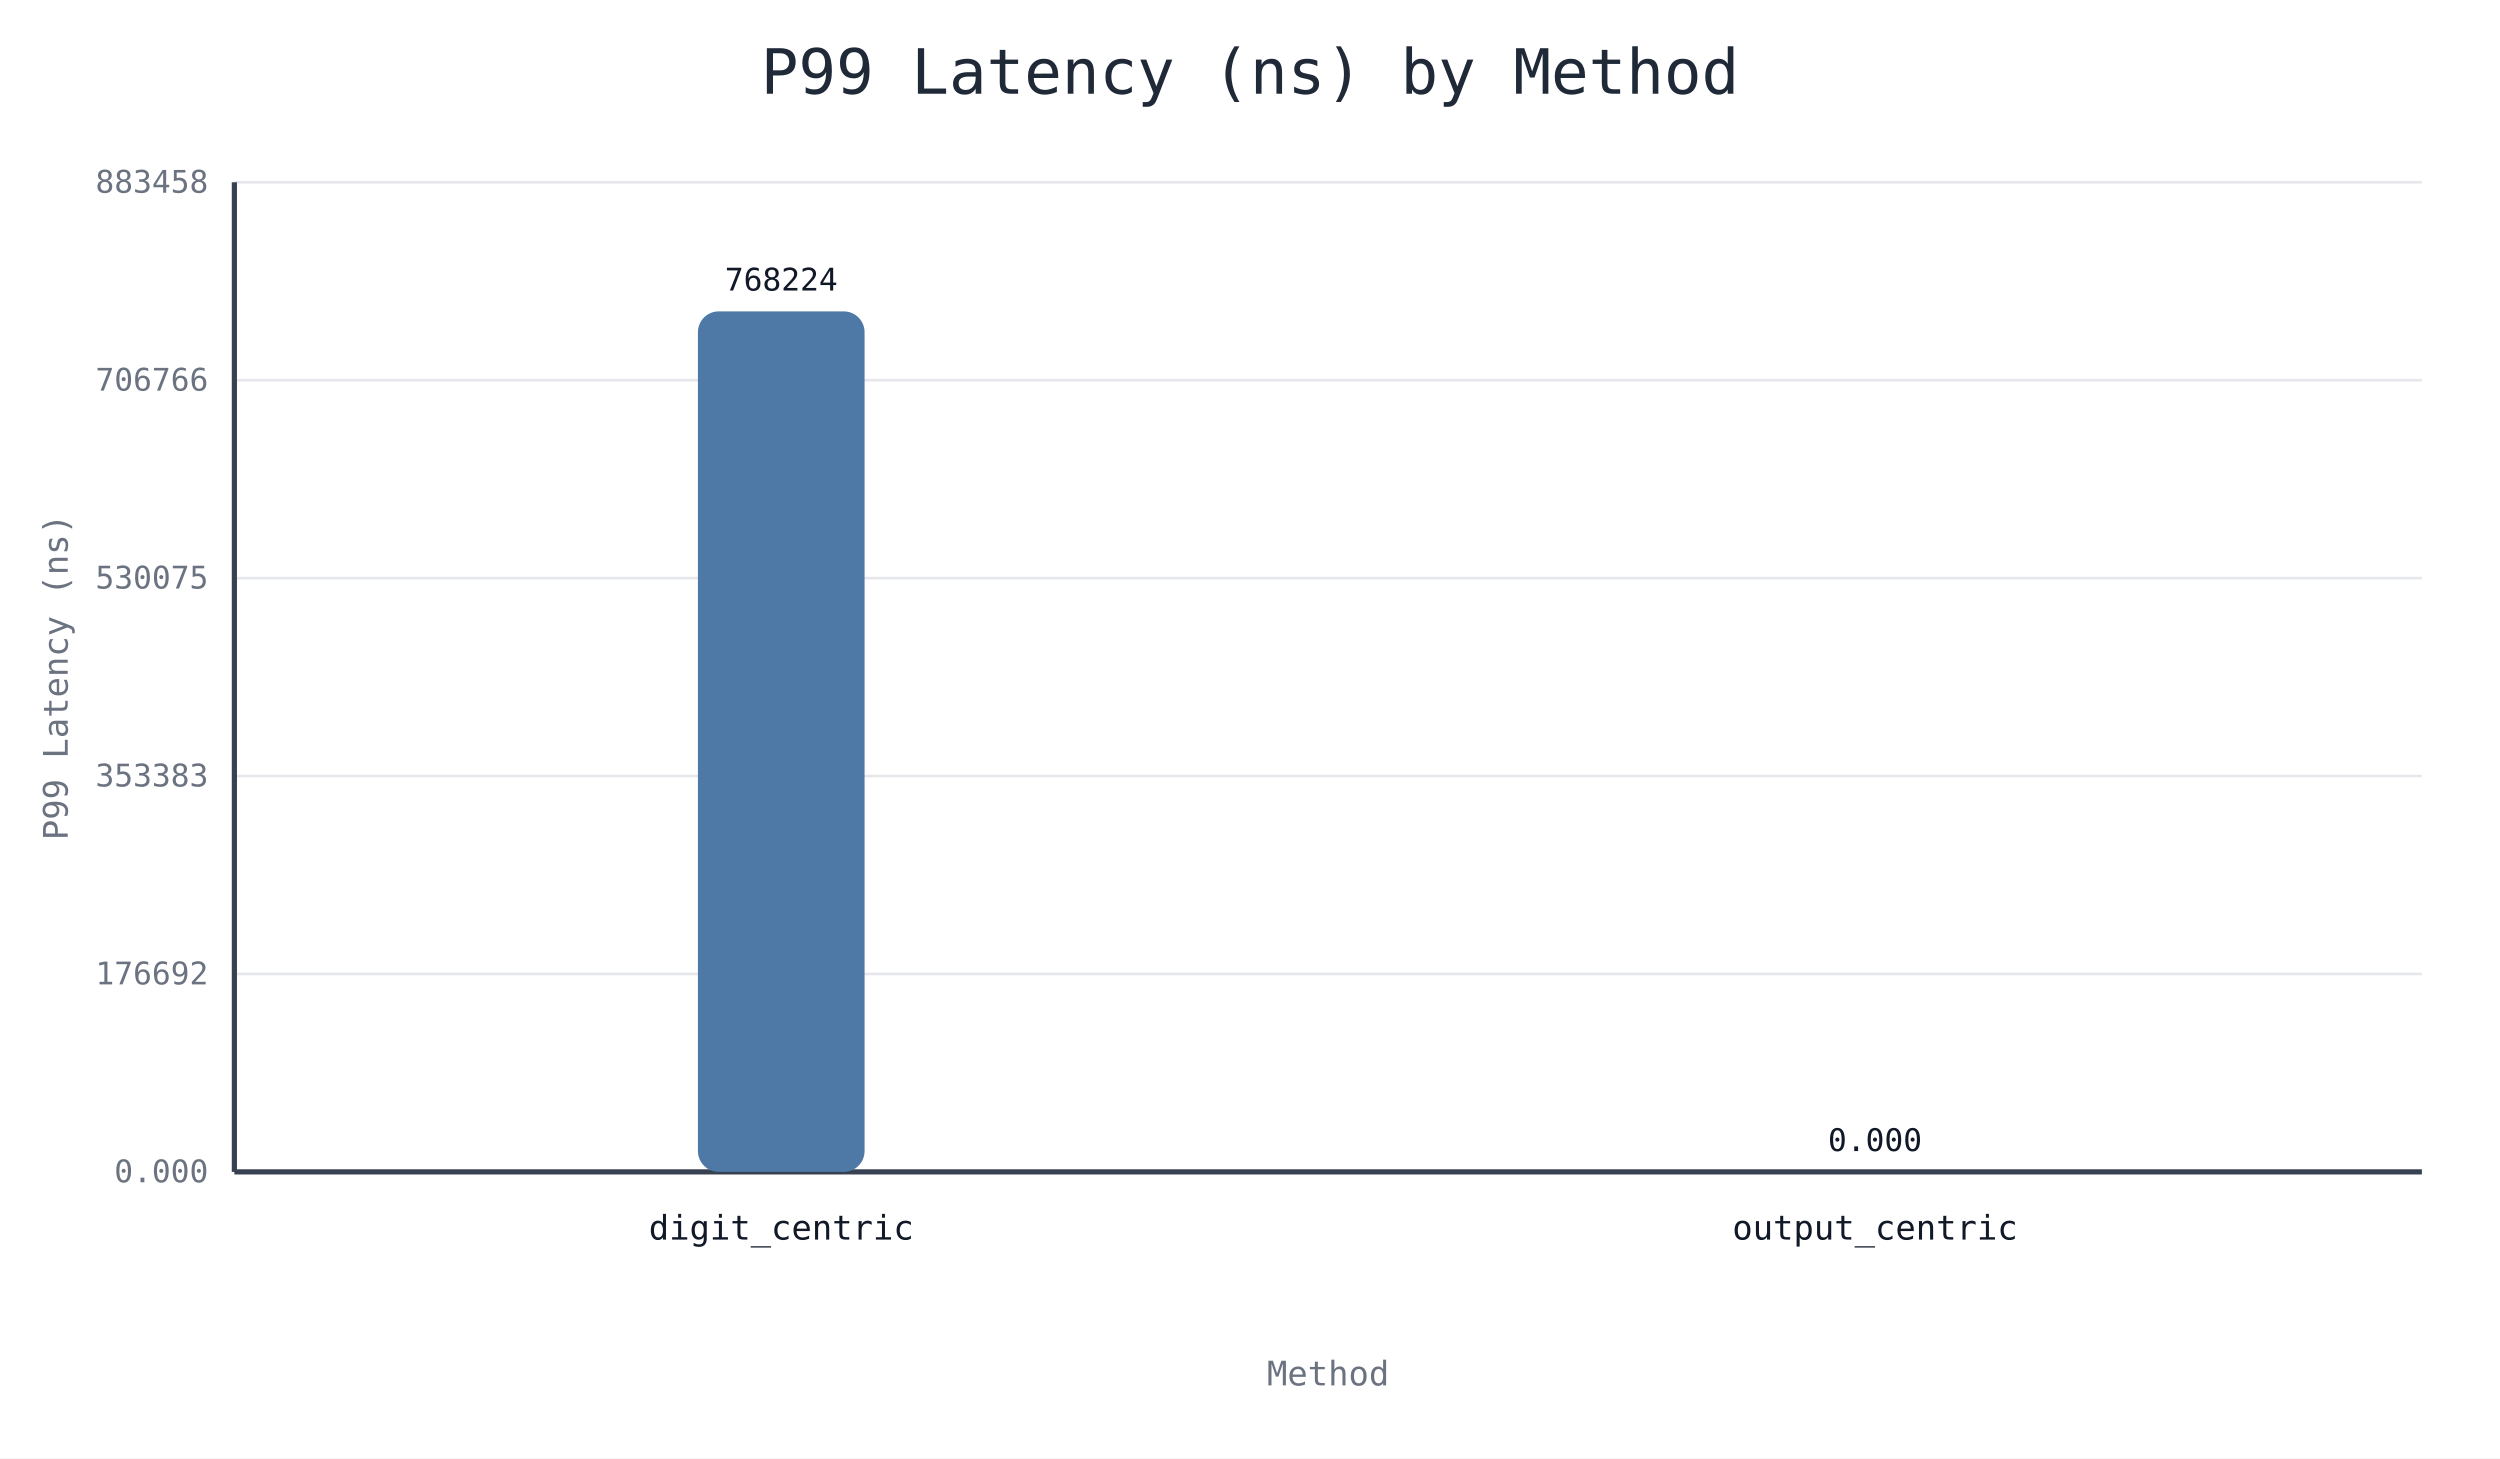
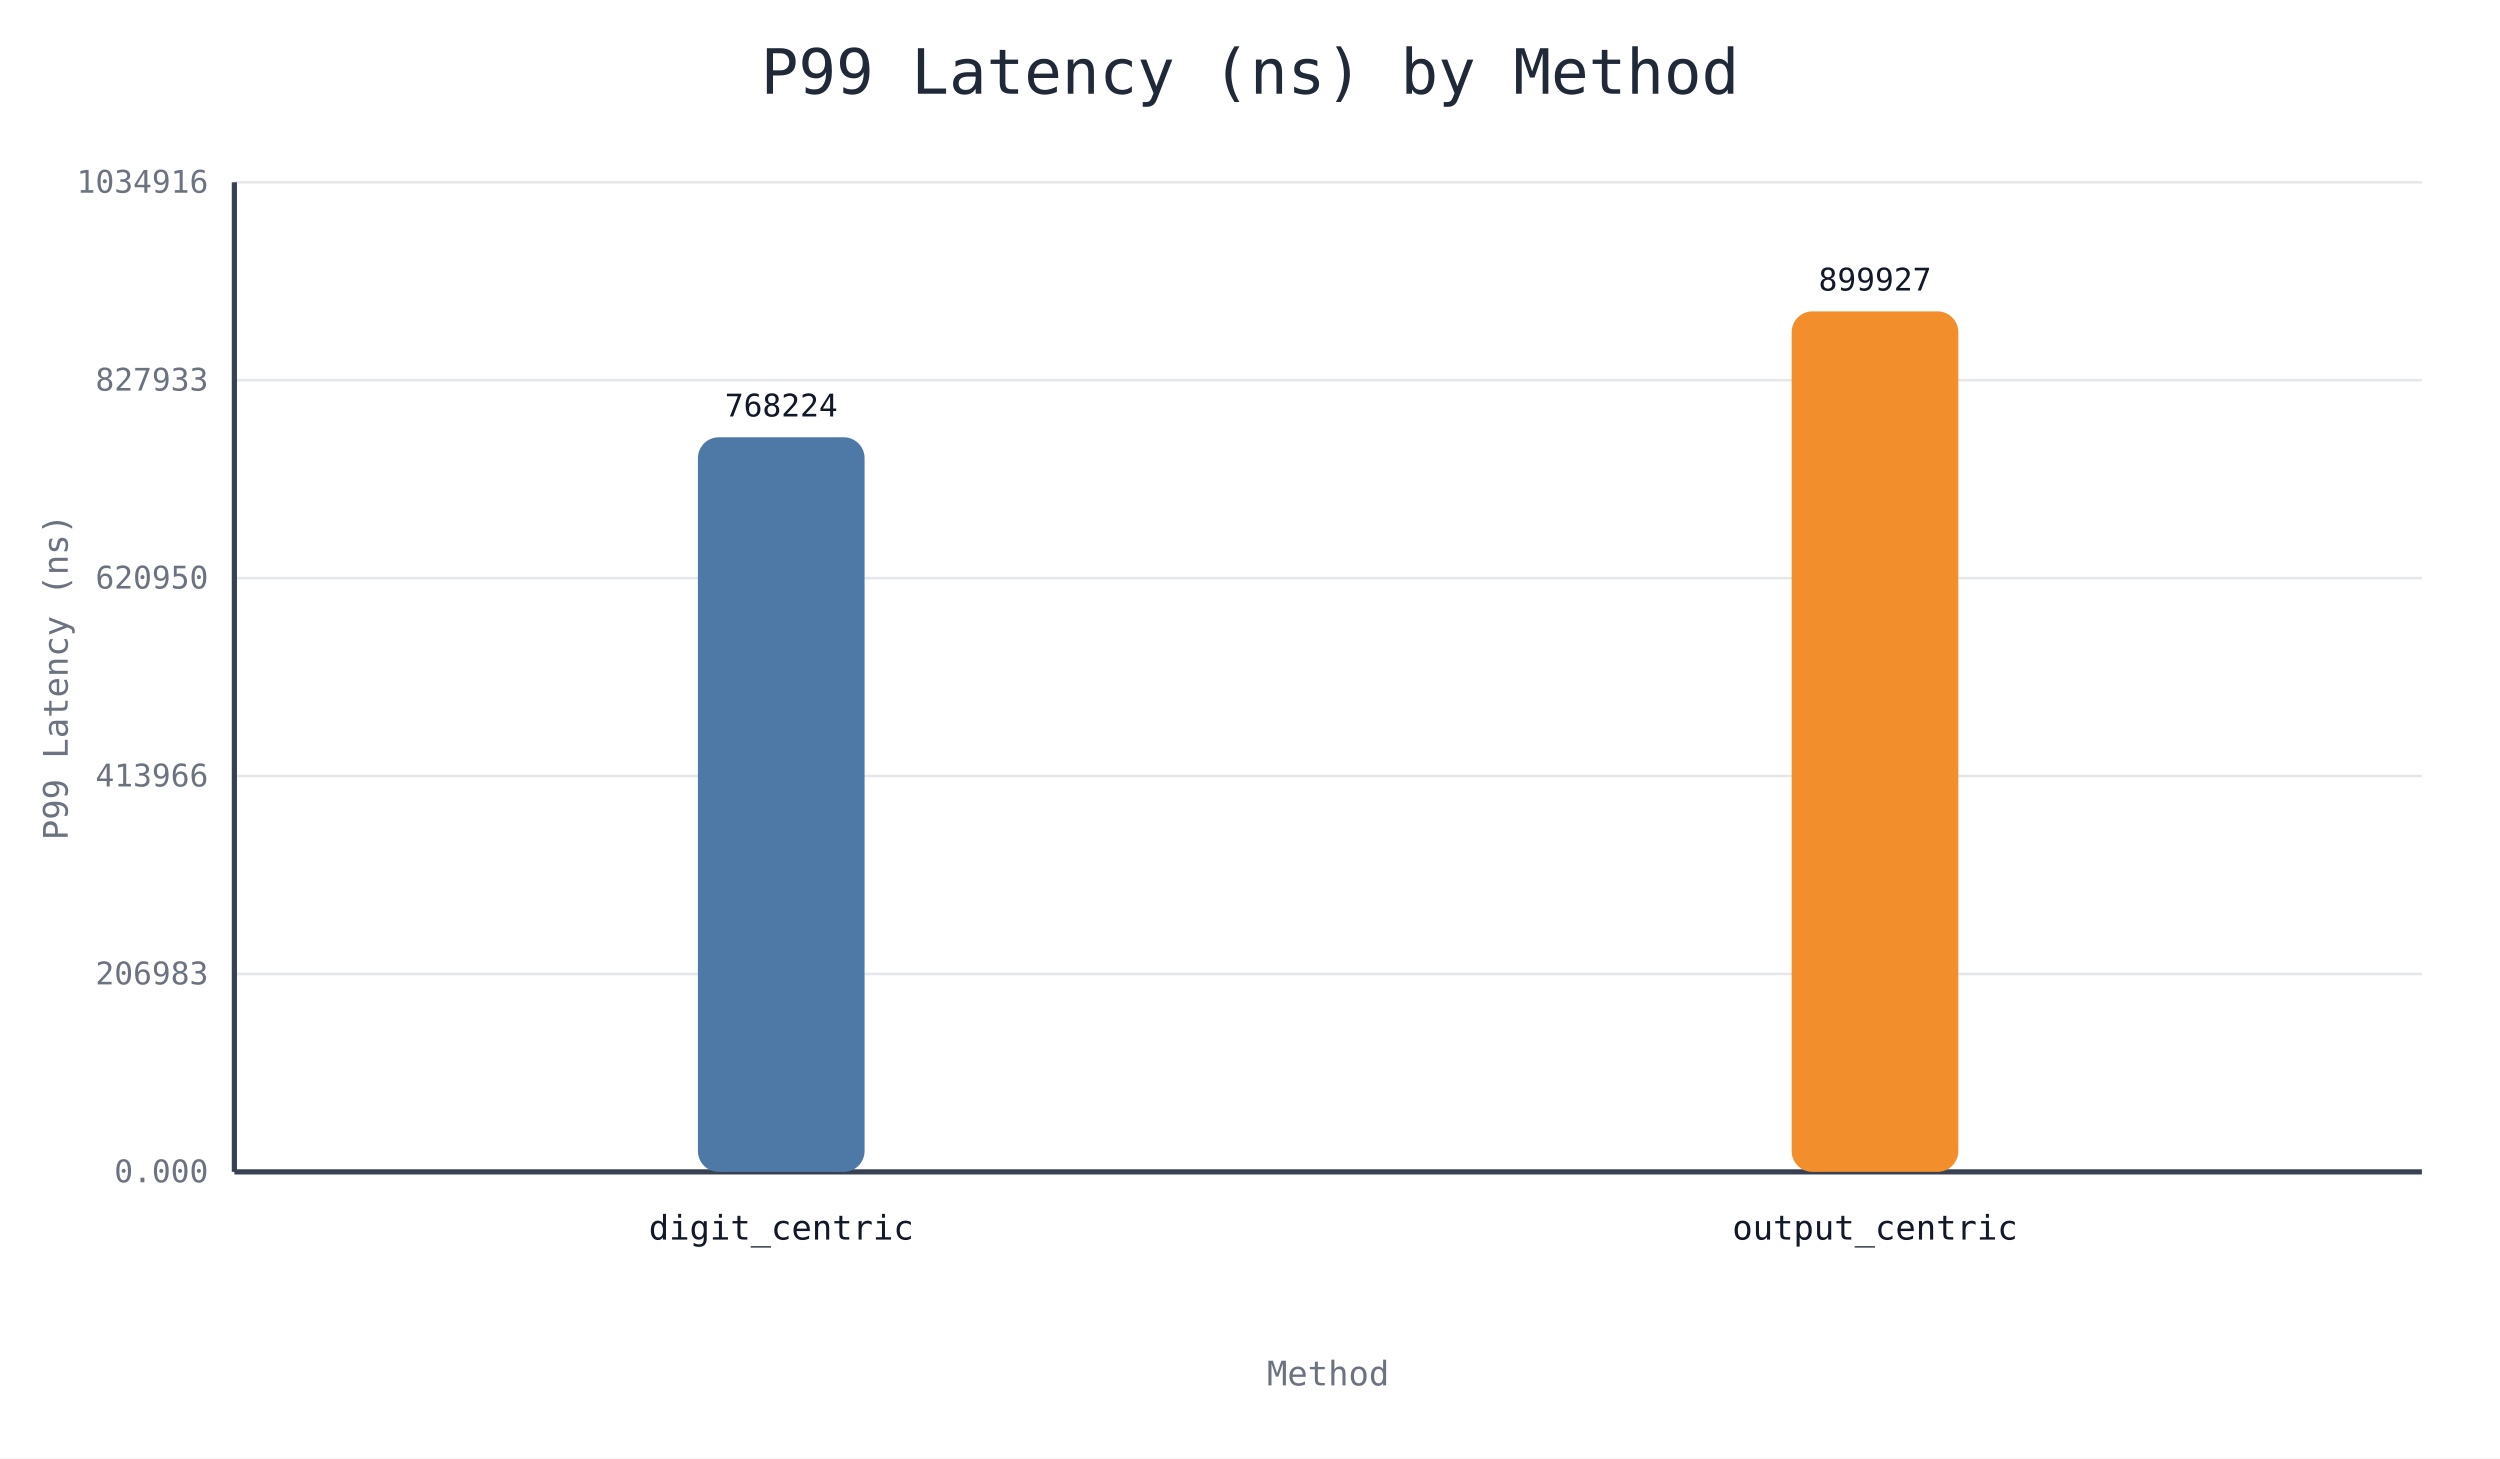
<svg xmlns="http://www.w3.org/2000/svg" width="960" height="560" viewBox="0 0 960 560">
  <rect x="0" y="0" width="100%" height="100%" fill="#ffffff" />
  <text x="480.0" y="36" text-anchor="middle" font-size="24" font-family="Maple Mono, Cascadia Code, monospace" fill="#1f2937">P99 Latency (ns) by Method</text>
  <line x1="90" y1="450.00" x2="930" y2="450.00" stroke="#e5e7eb" stroke-width="1" />
  <text x="80" y="454.00" text-anchor="end" font-size="12" font-family="Maple Mono, Cascadia Code, monospace" fill="#6b7280">0.000</text>
  <line x1="90" y1="374.00" x2="930" y2="374.00" stroke="#e5e7eb" stroke-width="1" />
-   <text x="80" y="378.00" text-anchor="end" font-size="12" font-family="Maple Mono, Cascadia Code, monospace" fill="#6b7280">176692</text>
+   <text x="80" y="378.00" text-anchor="end" font-size="12" font-family="Maple Mono, Cascadia Code, monospace" fill="#6b7280">206983</text>
  <line x1="90" y1="298.00" x2="930" y2="298.00" stroke="#e5e7eb" stroke-width="1" />
-   <text x="80" y="302.00" text-anchor="end" font-size="12" font-family="Maple Mono, Cascadia Code, monospace" fill="#6b7280">353383</text>
+   <text x="80" y="302.00" text-anchor="end" font-size="12" font-family="Maple Mono, Cascadia Code, monospace" fill="#6b7280">413966</text>
  <line x1="90" y1="222.00" x2="930" y2="222.00" stroke="#e5e7eb" stroke-width="1" />
-   <text x="80" y="226.00" text-anchor="end" font-size="12" font-family="Maple Mono, Cascadia Code, monospace" fill="#6b7280">530075</text>
+   <text x="80" y="226.00" text-anchor="end" font-size="12" font-family="Maple Mono, Cascadia Code, monospace" fill="#6b7280">620950</text>
  <line x1="90" y1="146.00" x2="930" y2="146.00" stroke="#e5e7eb" stroke-width="1" />
-   <text x="80" y="150.00" text-anchor="end" font-size="12" font-family="Maple Mono, Cascadia Code, monospace" fill="#6b7280">706766</text>
+   <text x="80" y="150.00" text-anchor="end" font-size="12" font-family="Maple Mono, Cascadia Code, monospace" fill="#6b7280">827933</text>
  <line x1="90" y1="70.00" x2="930" y2="70.00" stroke="#e5e7eb" stroke-width="1" />
-   <text x="80" y="74.00" text-anchor="end" font-size="12" font-family="Maple Mono, Cascadia Code, monospace" fill="#6b7280">883458</text>
+   <text x="80" y="74.00" text-anchor="end" font-size="12" font-family="Maple Mono, Cascadia Code, monospace" fill="#6b7280">1034916</text>
  <line x1="90" y1="450" x2="930" y2="450" stroke="#374151" stroke-width="2" />
  <line x1="90" y1="70" x2="90" y2="450" stroke="#374151" stroke-width="2" />
-   <rect x="268.00" y="119.57" width="64.00" height="330.43" fill="#4E79A7" rx="8" ry="8" />
-   <text x="300.00" y="111.57" text-anchor="middle" font-size="12" font-family="Maple Mono, Cascadia Code, monospace" fill="#111827">768224</text>
+   <rect x="268.00" y="167.92" width="64.00" height="282.08" fill="#4E79A7" rx="8" ry="8" />
+   <text x="300.00" y="159.92" text-anchor="middle" font-size="12" font-family="Maple Mono, Cascadia Code, monospace" fill="#111827">768224</text>
  <text x="300.00" y="476.00" text-anchor="middle" font-size="13" font-family="Maple Mono, Cascadia Code, monospace" fill="#111827">digit_centric</text>
-   <rect x="688.00" y="450.00" width="64.00" height="0.00" fill="#F28E2B" rx="8" ry="8" />
-   <text x="720.00" y="442.00" text-anchor="middle" font-size="12" font-family="Maple Mono, Cascadia Code, monospace" fill="#111827">0.000</text>
+   <rect x="688.00" y="119.57" width="64.00" height="330.43" fill="#F28E2B" rx="8" ry="8" />
+   <text x="720.00" y="111.57" text-anchor="middle" font-size="12" font-family="Maple Mono, Cascadia Code, monospace" fill="#111827">899927</text>
  <text x="720.00" y="476.00" text-anchor="middle" font-size="13" font-family="Maple Mono, Cascadia Code, monospace" fill="#111827">output_centric</text>
  <text x="510.00" y="532" text-anchor="middle" font-size="13" font-family="Maple Mono, Cascadia Code, monospace" fill="#6b7280">Method</text>
  <text x="26" y="260.00" text-anchor="middle" font-size="13" font-family="Maple Mono, Cascadia Code, monospace" fill="#6b7280" transform="rotate(-90 26 260.00)">P99 Latency (ns)</text>
</svg>
